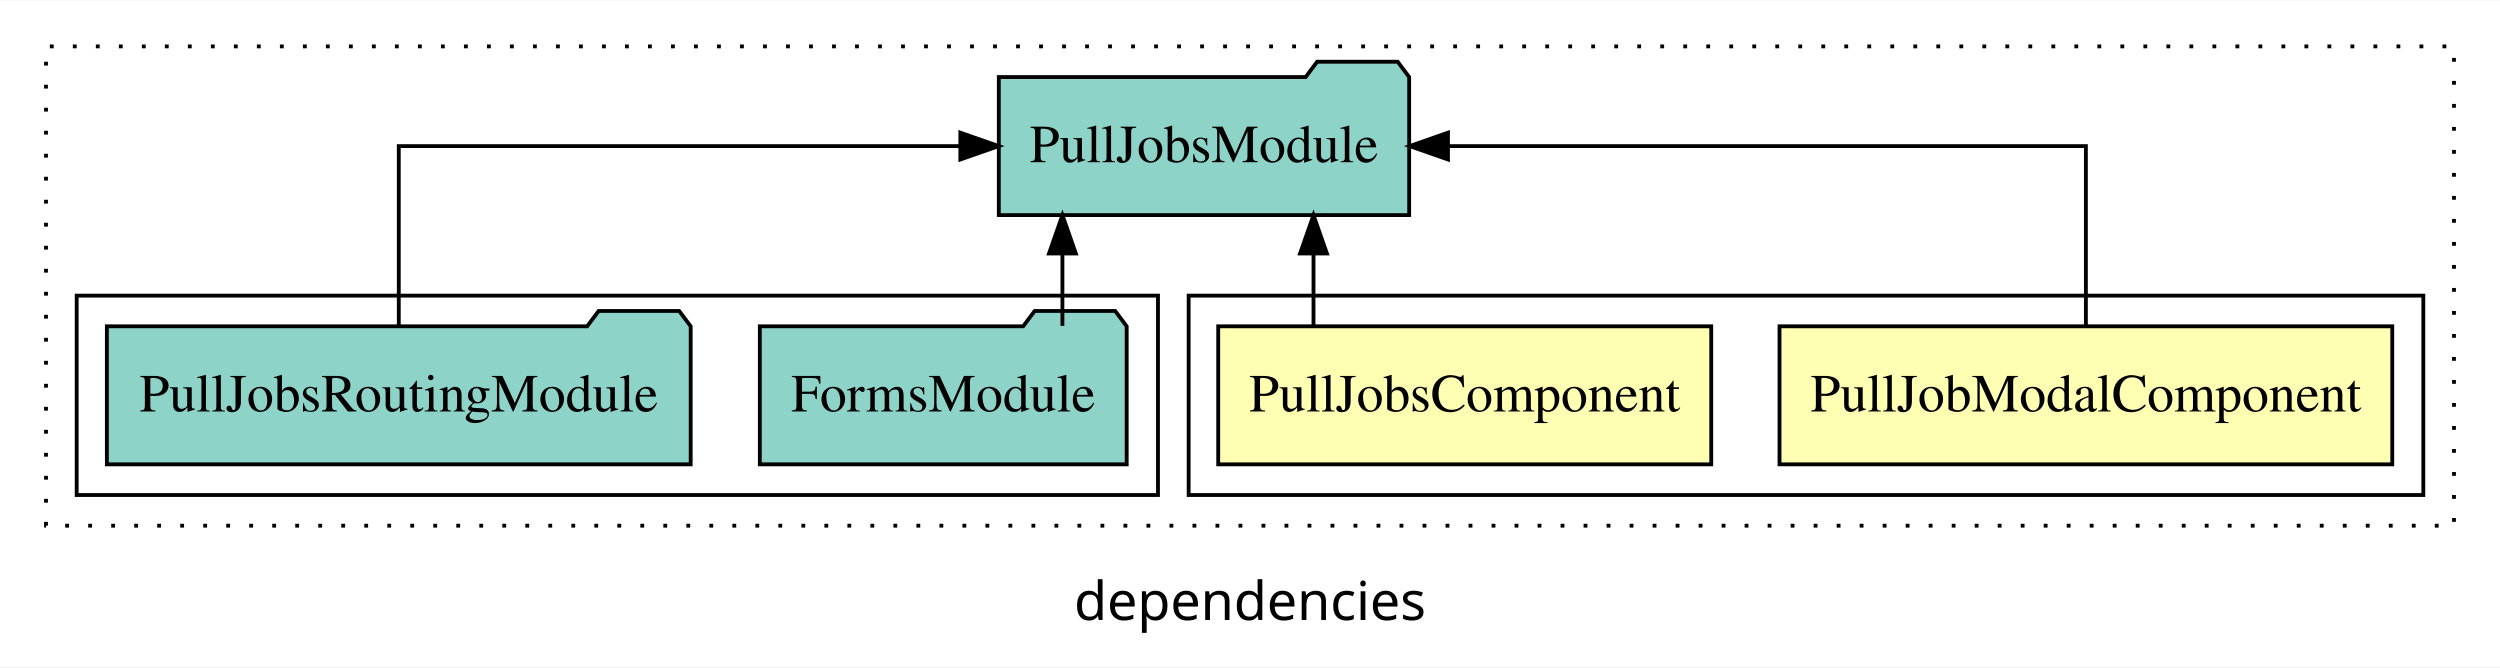
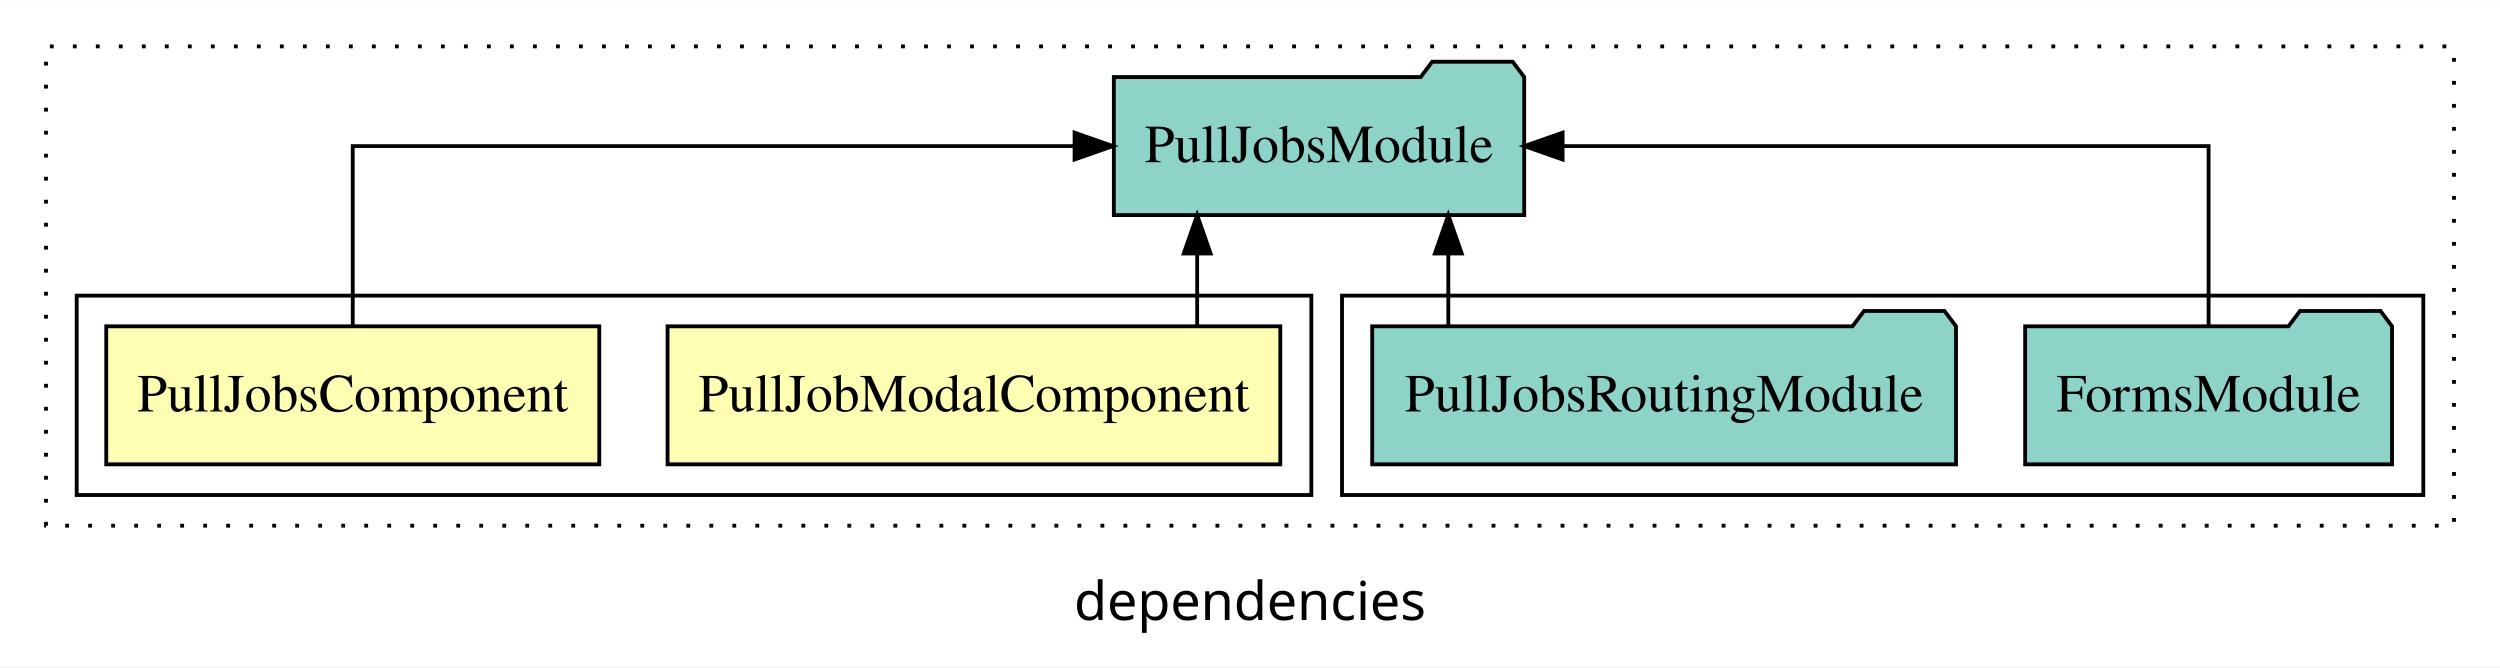
<svg xmlns="http://www.w3.org/2000/svg" width="652pt" height="174pt" viewBox="0.00 0.00 652.00 173.80">
  <g id="graph0" class="graph" transform="scale(1 1) rotate(0) translate(4 169.8)">
    <polygon fill="white" stroke="transparent" points="-4,4 -4,-169.8 648,-169.8 648,4 -4,4" />
    <text text-anchor="middle" x="322" y="-8.2" font-family="sans-serif" font-size="14.00">dependencies</text>
    <g id="clust1" class="cluster">
      <polygon fill="none" stroke="black" stroke-dasharray="1,5" points="8,-32.8 8,-157.8 636,-157.8 636,-32.8 8,-32.8" />
    </g>
+     <g id="clust5" class="cluster">
+       <polygon fill="none" stroke="black" points="346,-40.8 346,-92.8 628,-92.8 628,-40.8 346,-40.8" />
+     </g>
    <g id="clust2" class="cluster">
-       <polygon fill="none" stroke="black" points="306,-40.8 306,-92.8 628,-92.8 628,-40.8 306,-40.8" />
-     </g>
-     <g id="clust5" class="cluster">
-       <polygon fill="none" stroke="black" points="16,-40.8 16,-92.8 298,-92.8 298,-40.8 16,-40.8" />
+       <polygon fill="none" stroke="black" points="16,-40.8 16,-92.8 338,-92.8 338,-40.8 16,-40.8" />
    </g>
    <g id="node1" class="node">
-       <polygon fill="#ffffb3" stroke="black" points="619.9,-84.8 460.1,-84.8 460.1,-48.8 619.9,-48.8 619.9,-84.8" />
-       <text text-anchor="middle" x="540" y="-62.6" font-family="Times,serif" font-size="14.00">PullJobModalComponent</text>
+       <polygon fill="#ffffb3" stroke="black" points="329.9,-84.8 170.1,-84.8 170.1,-48.8 329.9,-48.8 329.9,-84.8" />
+       <text text-anchor="middle" x="250" y="-62.6" font-family="Times,serif" font-size="14.00">PullJobModalComponent</text>
    </g>
    <g id="node3" class="node">
-       <polygon fill="#8dd3c7" stroke="black" points="363.51,-149.8 360.51,-153.8 339.51,-153.8 336.51,-149.8 256.49,-149.8 256.49,-113.8 363.51,-113.8 363.51,-149.8" />
-       <text text-anchor="middle" x="310" y="-127.6" font-family="Times,serif" font-size="14.00">PullJobsModule</text>
+       <polygon fill="#8dd3c7" stroke="black" points="393.51,-149.8 390.51,-153.8 369.51,-153.8 366.51,-149.8 286.49,-149.8 286.49,-113.8 393.51,-113.8 393.51,-149.8" />
+       <text text-anchor="middle" x="340" y="-127.6" font-family="Times,serif" font-size="14.00">PullJobsModule</text>
    </g>
    <g id="edge1" class="edge">
-       <path fill="none" stroke="black" d="M540,-84.91C540,-104.14 540,-131.8 540,-131.8 540,-131.8 373.63,-131.8 373.63,-131.8" />
-       <polygon fill="black" stroke="black" points="373.63,-128.3 363.63,-131.8 373.63,-135.3 373.63,-128.3" />
+       <path fill="none" stroke="black" d="M308.22,-84.91C308.22,-84.91 308.22,-103.79 308.22,-103.79" />
+       <polygon fill="black" stroke="black" points="304.72,-103.79 308.22,-113.79 311.72,-103.79 304.72,-103.79" />
    </g>
    <g id="node2" class="node">
-       <polygon fill="#ffffb3" stroke="black" points="442.29,-84.8 313.71,-84.8 313.71,-48.8 442.29,-48.8 442.29,-84.8" />
-       <text text-anchor="middle" x="378" y="-62.6" font-family="Times,serif" font-size="14.00">PullJobsComponent</text>
+       <polygon fill="#ffffb3" stroke="black" points="152.29,-84.8 23.71,-84.8 23.71,-48.8 152.29,-48.8 152.29,-84.8" />
+       <text text-anchor="middle" x="88" y="-62.6" font-family="Times,serif" font-size="14.00">PullJobsComponent</text>
    </g>
    <g id="edge2" class="edge">
-       <path fill="none" stroke="black" d="M338.56,-84.91C338.56,-84.91 338.56,-103.79 338.56,-103.79" />
-       <polygon fill="black" stroke="black" points="335.06,-103.79 338.56,-113.79 342.06,-103.79 335.06,-103.79" />
+       <path fill="none" stroke="black" d="M88,-84.91C88,-104.14 88,-131.8 88,-131.8 88,-131.8 276.25,-131.8 276.25,-131.8" />
+       <polygon fill="black" stroke="black" points="276.25,-135.3 286.25,-131.8 276.25,-128.3 276.25,-135.3" />
    </g>
    <g id="node4" class="node">
-       <polygon fill="#8dd3c7" stroke="black" points="289.84,-84.8 286.84,-88.8 265.84,-88.8 262.84,-84.8 194.16,-84.8 194.16,-48.8 289.84,-48.8 289.84,-84.8" />
-       <text text-anchor="middle" x="242" y="-62.6" font-family="Times,serif" font-size="14.00">FormsModule</text>
+       <polygon fill="#8dd3c7" stroke="black" points="619.84,-84.8 616.84,-88.8 595.84,-88.8 592.84,-84.8 524.16,-84.8 524.16,-48.8 619.84,-48.8 619.84,-84.8" />
+       <text text-anchor="middle" x="572" y="-62.6" font-family="Times,serif" font-size="14.00">FormsModule</text>
    </g>
    <g id="edge3" class="edge">
-       <path fill="none" stroke="black" d="M273.08,-84.91C273.08,-84.91 273.08,-103.79 273.08,-103.79" />
-       <polygon fill="black" stroke="black" points="269.58,-103.79 273.08,-113.79 276.58,-103.79 269.58,-103.79" />
+       <path fill="none" stroke="black" d="M572,-84.91C572,-104.14 572,-131.8 572,-131.8 572,-131.8 403.52,-131.8 403.52,-131.8" />
+       <polygon fill="black" stroke="black" points="403.52,-128.3 393.52,-131.8 403.52,-135.3 403.52,-128.3" />
    </g>
    <g id="node5" class="node">
-       <polygon fill="#8dd3c7" stroke="black" points="176.13,-84.8 173.13,-88.8 152.13,-88.8 149.13,-84.8 23.87,-84.8 23.87,-48.8 176.13,-48.8 176.13,-84.8" />
-       <text text-anchor="middle" x="100" y="-62.6" font-family="Times,serif" font-size="14.00">PullJobsRoutingModule</text>
+       <polygon fill="#8dd3c7" stroke="black" points="506.13,-84.8 503.13,-88.8 482.13,-88.8 479.13,-84.8 353.87,-84.8 353.87,-48.8 506.13,-48.8 506.13,-84.8" />
+       <text text-anchor="middle" x="430" y="-62.6" font-family="Times,serif" font-size="14.00">PullJobsRoutingModule</text>
    </g>
    <g id="edge4" class="edge">
-       <path fill="none" stroke="black" d="M100,-84.91C100,-104.14 100,-131.8 100,-131.8 100,-131.8 246.46,-131.8 246.46,-131.8" />
-       <polygon fill="black" stroke="black" points="246.46,-135.3 256.46,-131.8 246.46,-128.3 246.46,-135.3" />
+       <path fill="none" stroke="black" d="M373.72,-84.91C373.72,-84.91 373.72,-103.79 373.72,-103.79" />
+       <polygon fill="black" stroke="black" points="370.22,-103.79 373.72,-113.79 377.22,-103.79 370.22,-103.79" />
    </g>
  </g>
</svg>
